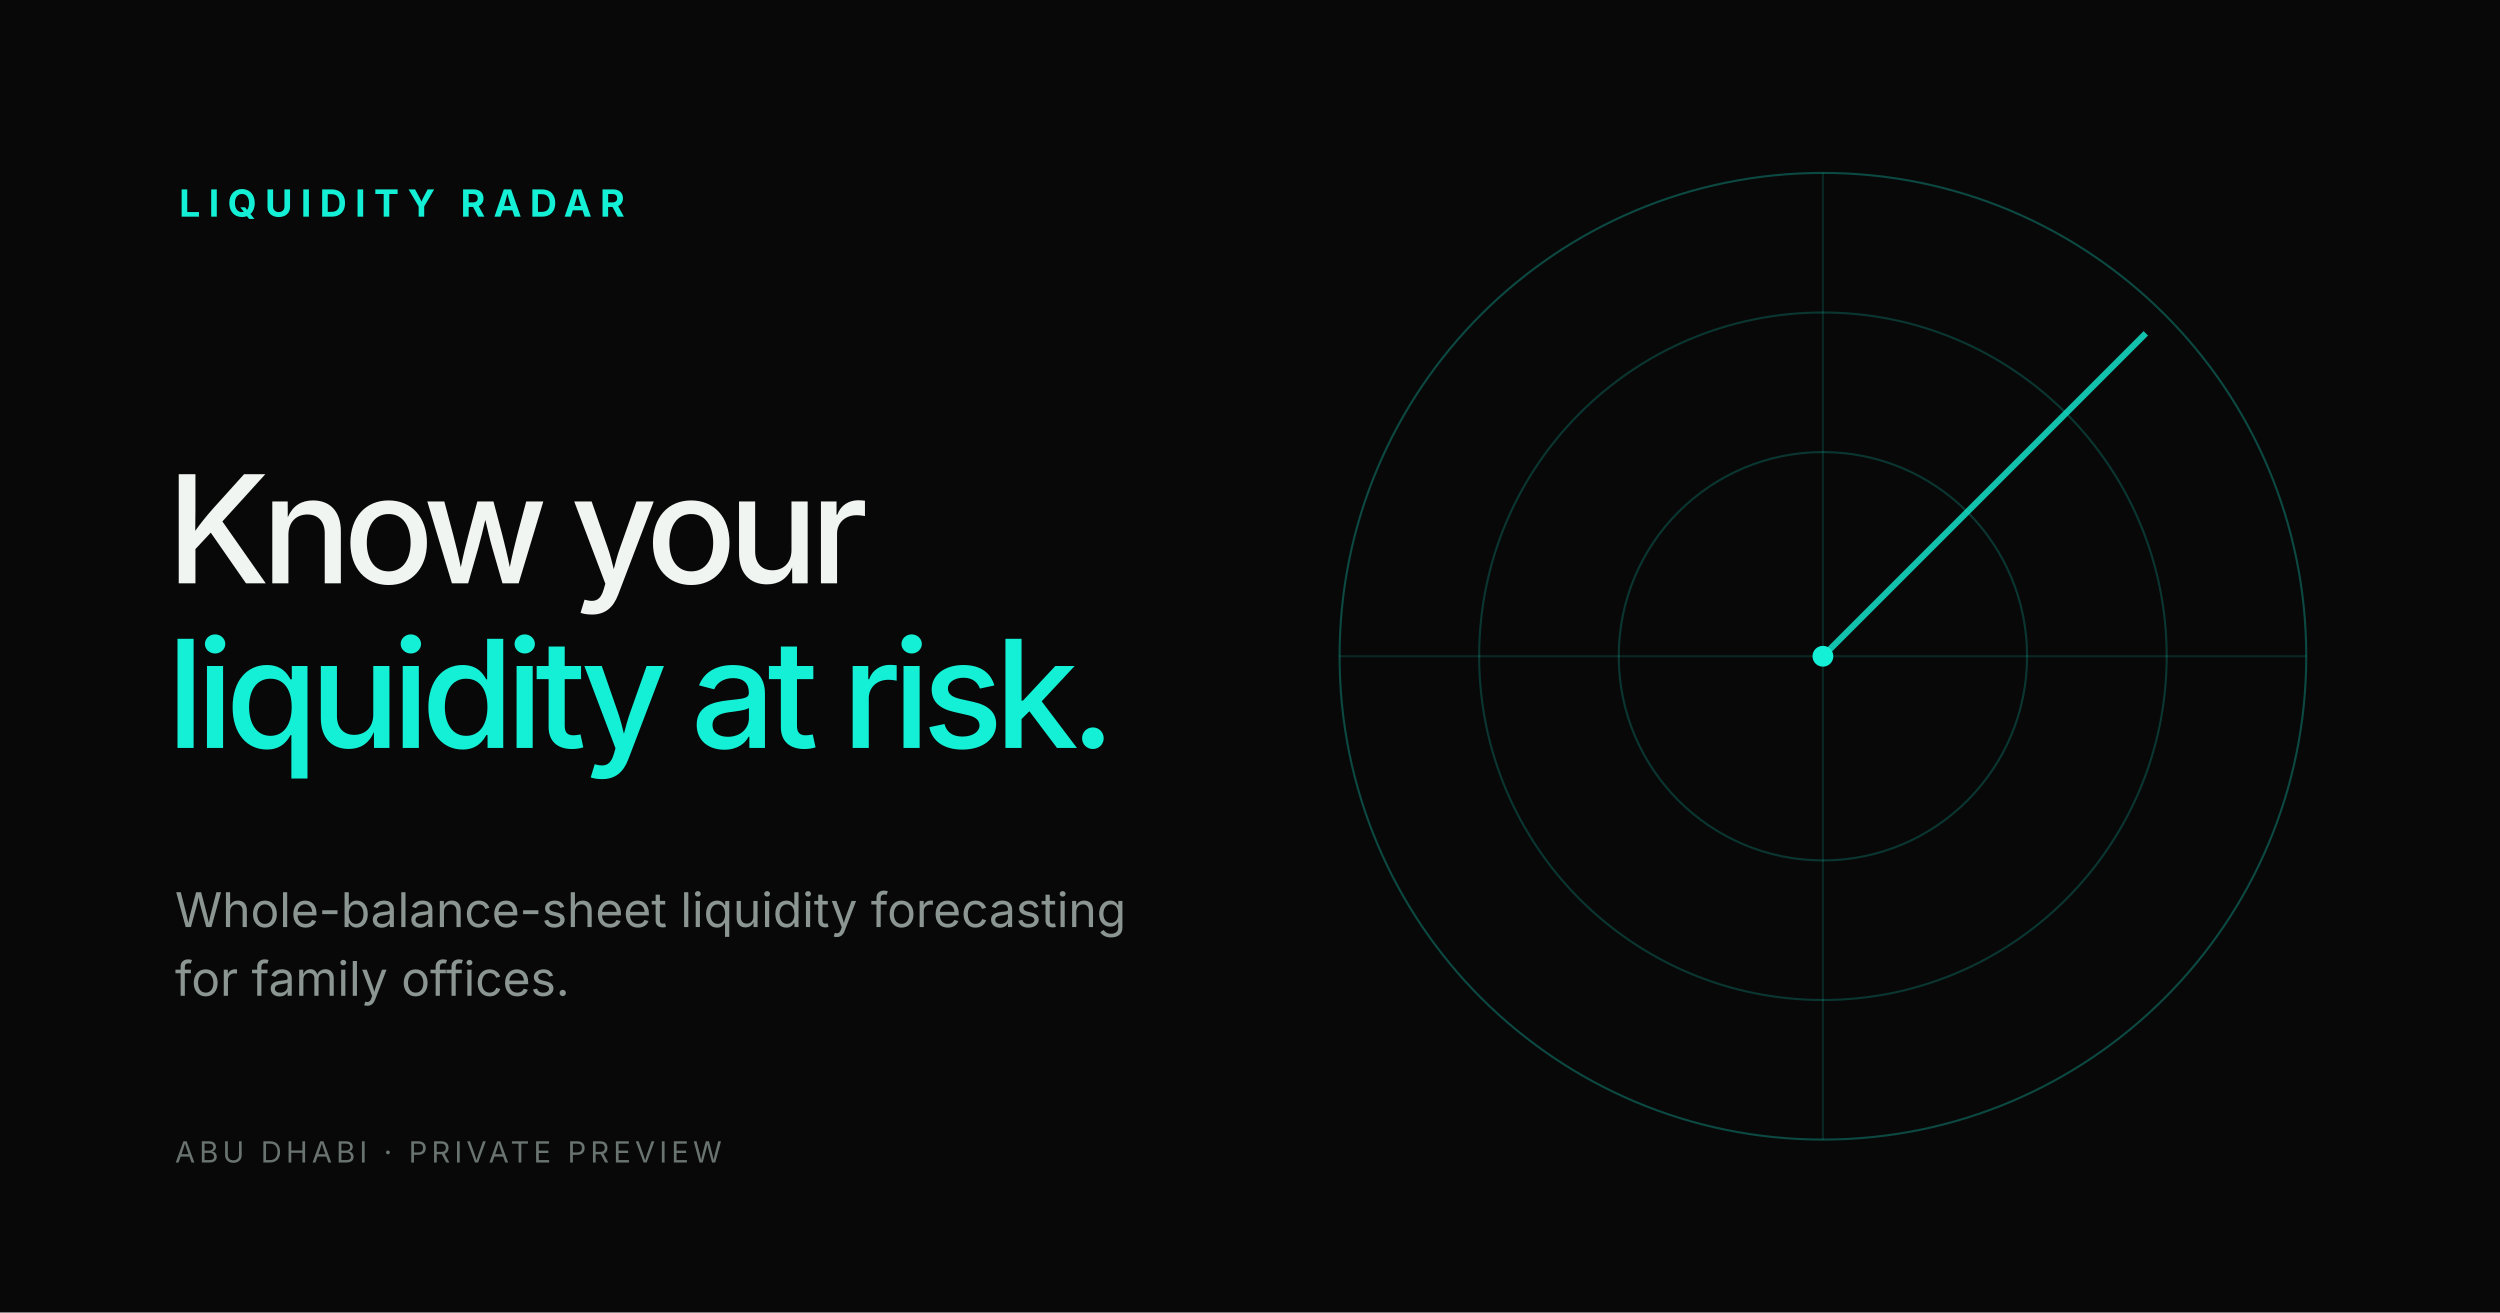
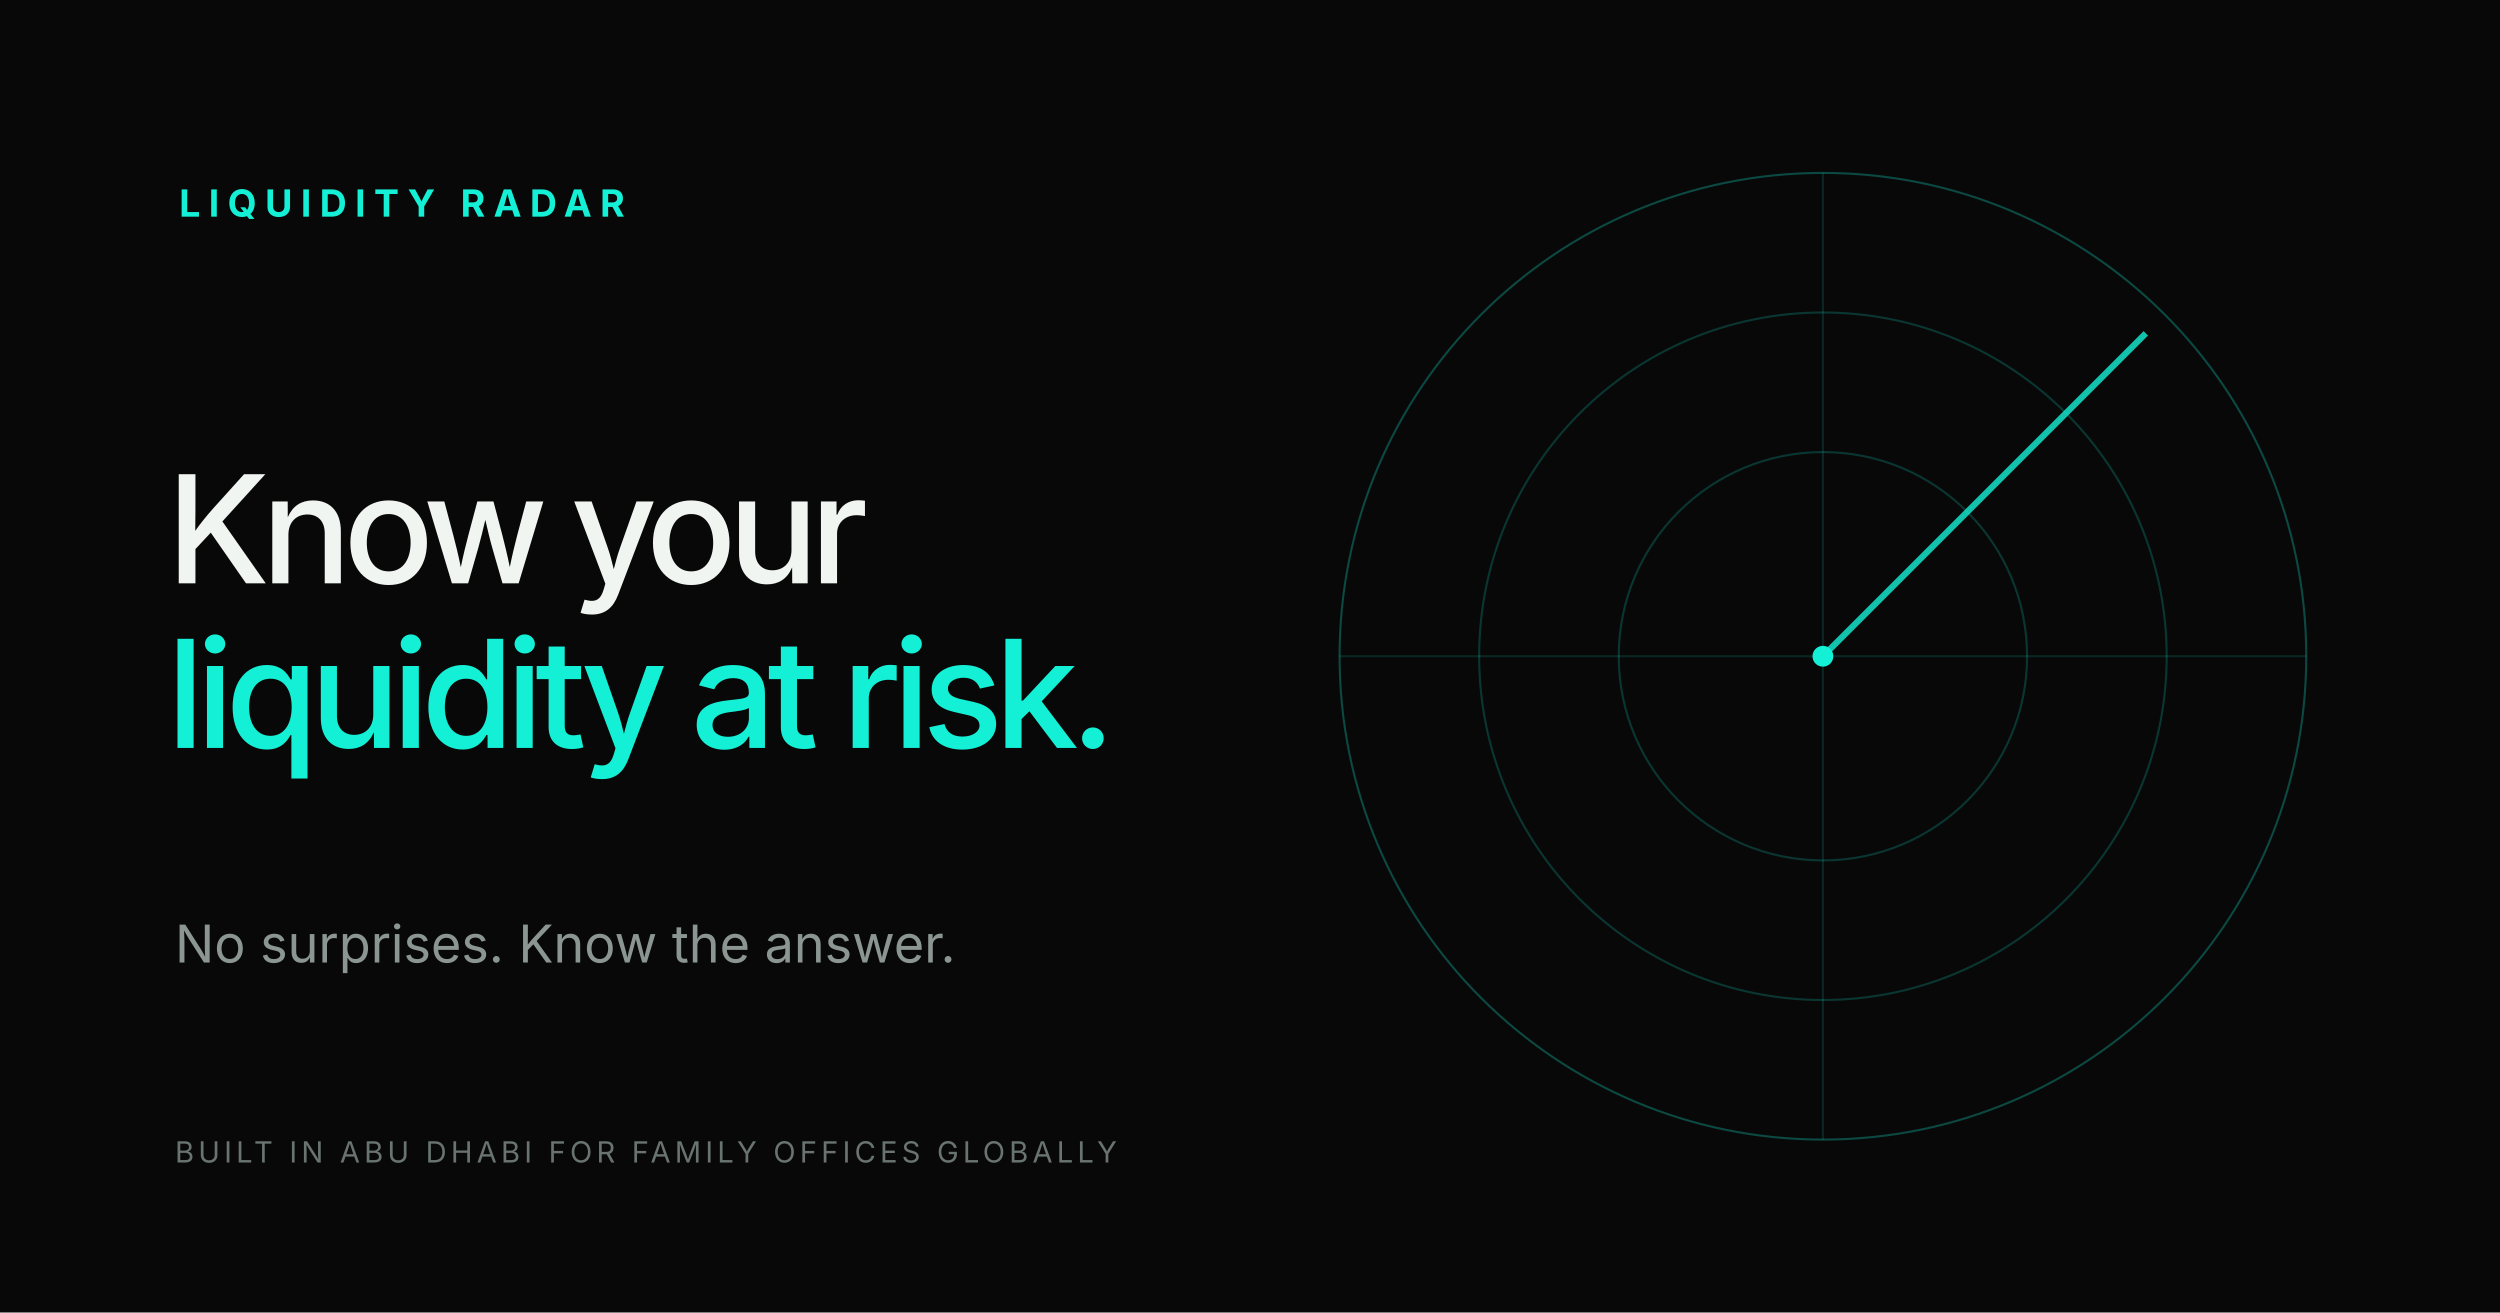
<svg xmlns="http://www.w3.org/2000/svg" width="1200" height="630" viewBox="0 0 1200 630">
  <rect width="1200" height="630" fill="#080808" />
  <g transform="translate(875 315)" fill="none" stroke="#14f0d6">
    <circle r="232" opacity=".28" />
    <circle r="165" opacity=".2" />
    <circle r="98" opacity=".2" />
    <path d="M-232 0h464M0-232v464" opacity=".13" />
    <path d="M0 0 155-155" stroke-width="3" opacity=".8" />
    <circle r="5" fill="#14f0d6" stroke="none" />
  </g>
  <g font-family="Inter,Arial,sans-serif">
    <text x="86" y="104" fill="#14f0d6" font-size="18" font-weight="700" letter-spacing="4">LIQUIDITY RADAR</text>
    <text x="80" y="280" fill="#f1f5f2" font-size="72" font-weight="500" letter-spacing="-4">Know your</text>
    <text x="80" y="359" fill="#14f0d6" font-size="72" font-weight="500" letter-spacing="-4">liquidity at risk.</text>
-     <text x="84" y="445" fill="#8b9591" font-size="23">Whole-balance-sheet liquidity forecasting</text>
-     <text x="84" y="478" fill="#8b9591" font-size="23">for family offices.</text>
-     <text x="84" y="558" fill="#69736f" font-size="14" letter-spacing="2">ABU DHABI · PRIVATE PREVIEW</text>
+     <text x="84" y="462" fill="#8b9591" font-size="25">No surprises. Know the answer.</text>
+     <text x="84" y="558" fill="#69736f" font-size="14" letter-spacing="2">BUILT IN ABU DHABI FOR FAMILY OFFICES GLOBALLY</text>
  </g>
</svg>
